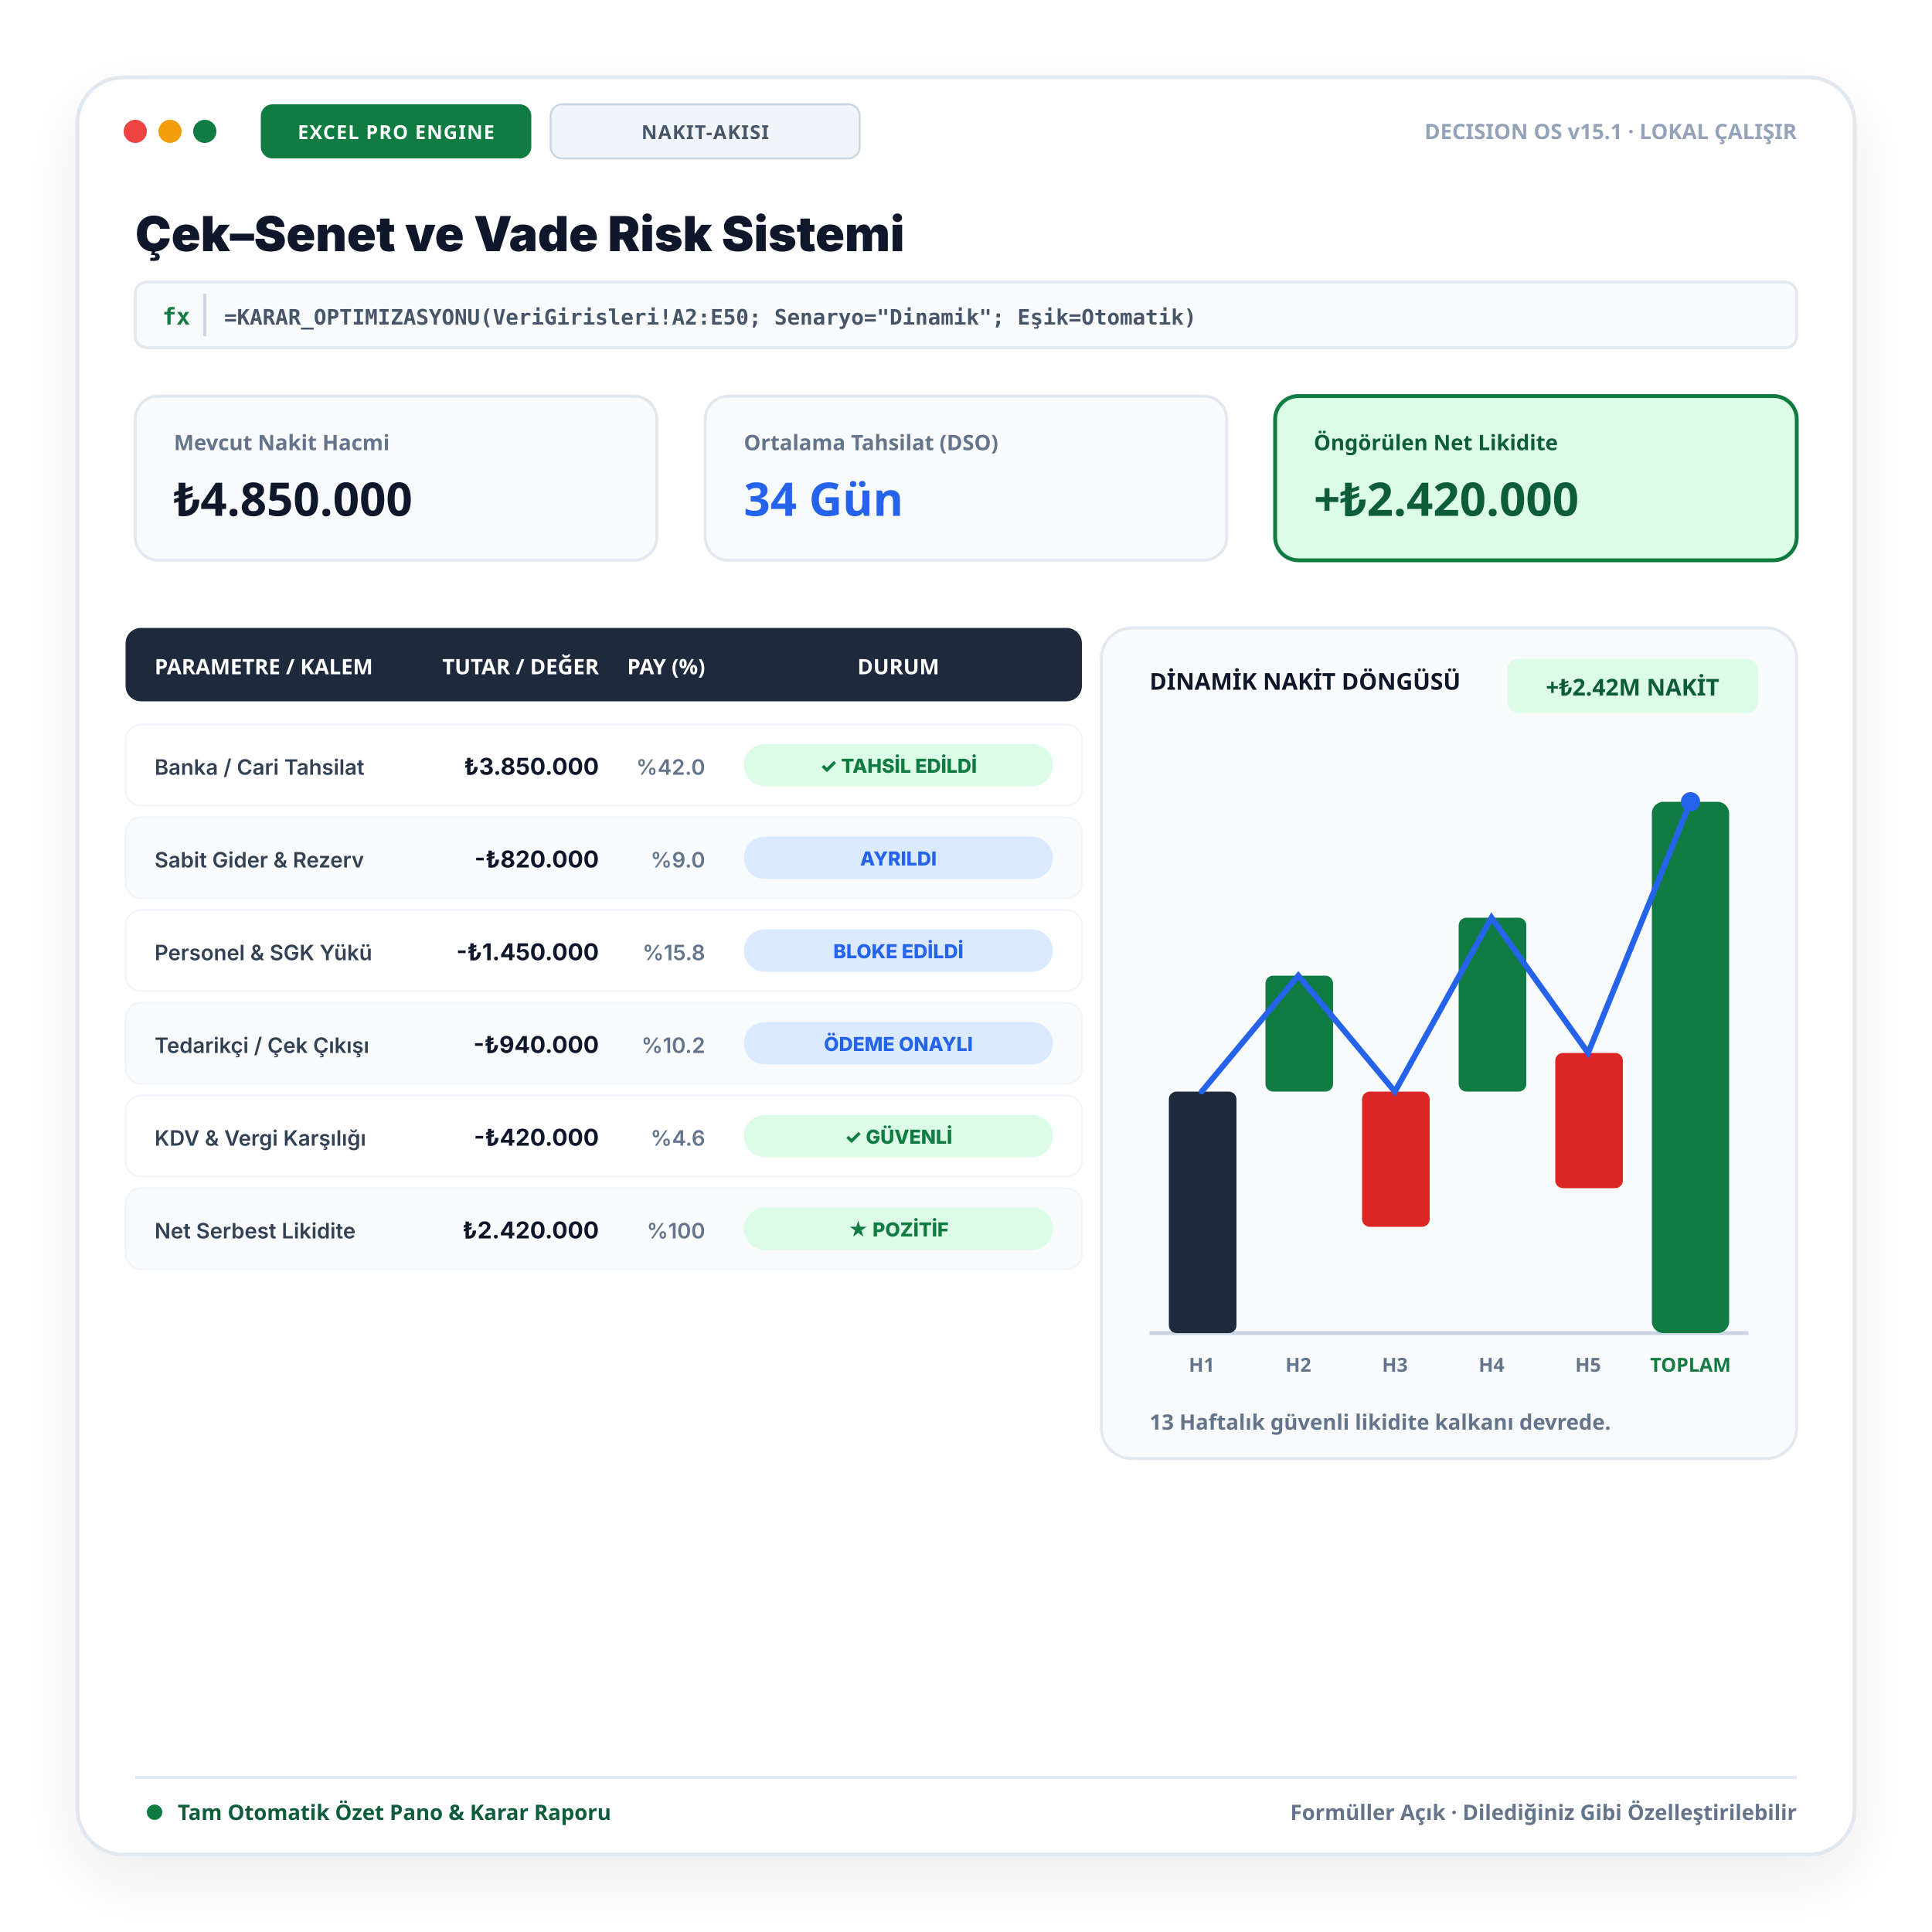
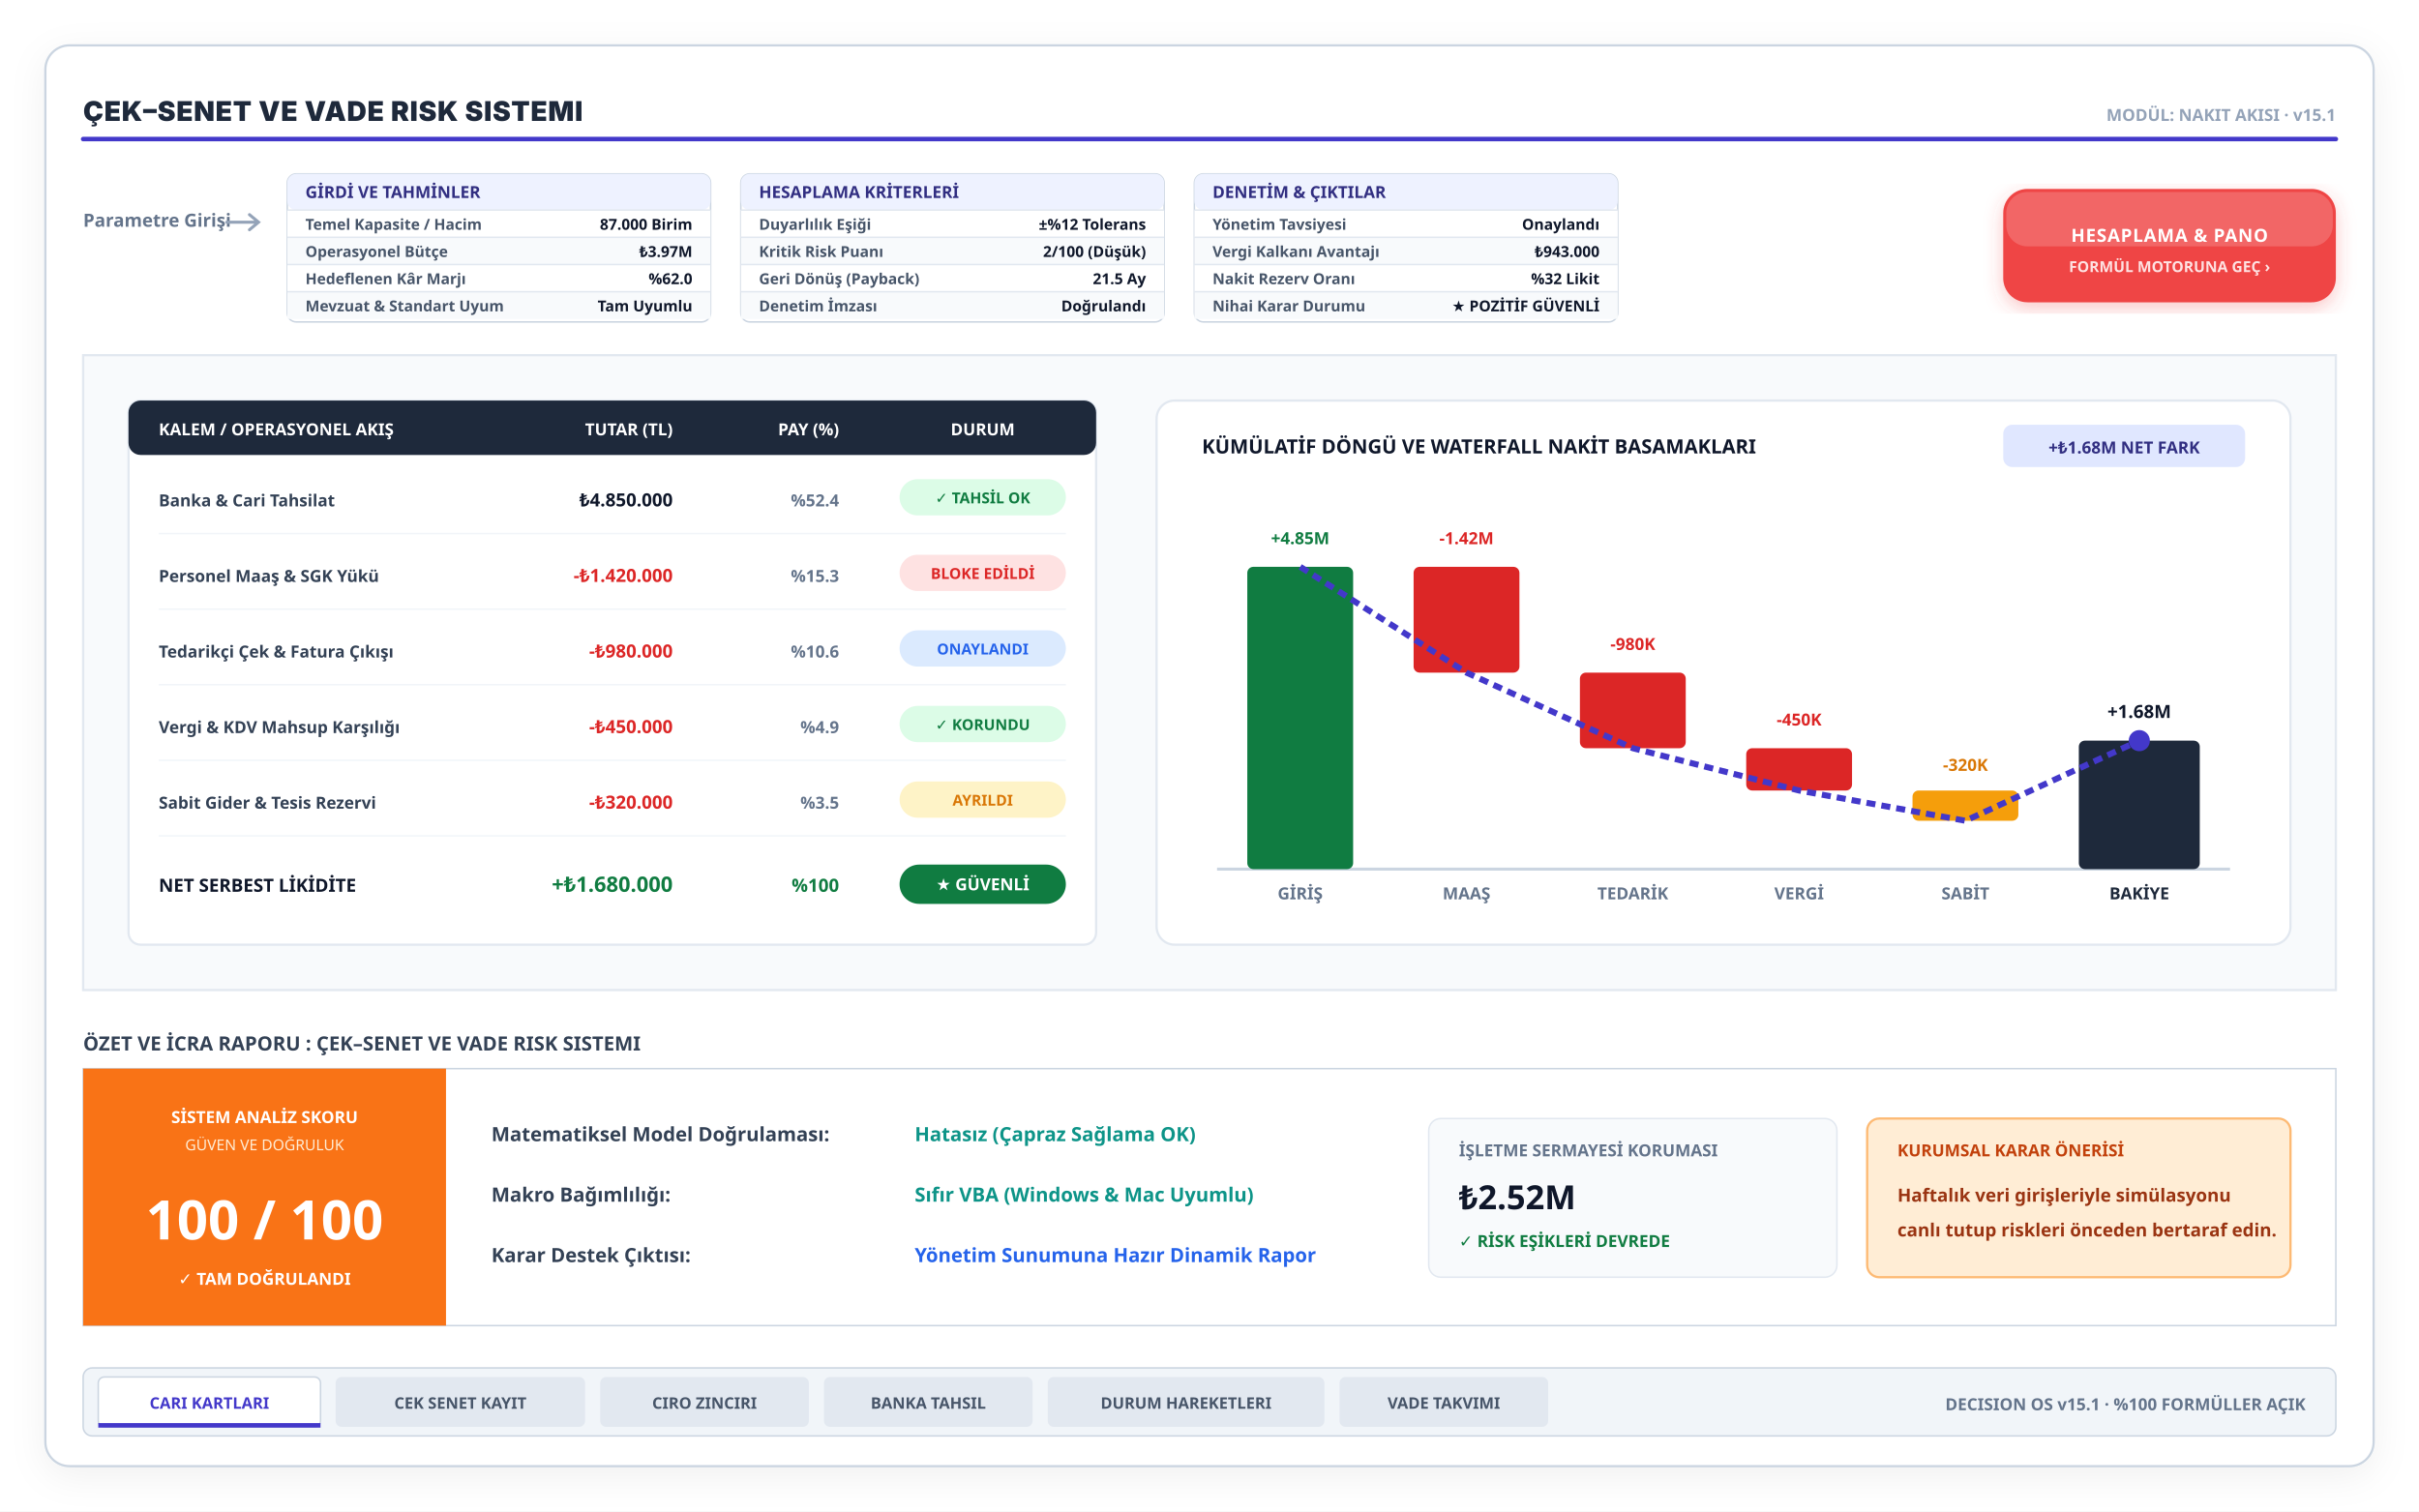
- <svg xmlns="http://www.w3.org/2000/svg" viewBox="0 0 1000 1000" width="100%" height="100%">
+ <svg xmlns="http://www.w3.org/2000/svg" viewBox="0 0 1600 1000" width="100%" height="100%">
  <defs>
-     <filter id="softCard" x="-10%" y="-10%" width="120%" height="120%">
-       <feDropShadow dx="0" dy="12" stdDeviation="16" flood-color="#0f172a" flood-opacity="0.07" />
+     <filter id="cardShadow" x="-5%" y="-5%" width="110%" height="110%">
+       <feDropShadow dx="0" dy="6" stdDeviation="12" flood-color="#0f172a" flood-opacity="0.06" />
+     </filter>
+     <filter id="btnShadow" x="-10%" y="-10%" width="120%" height="120%">
+       <feDropShadow dx="0" dy="4" stdDeviation="6" flood-color="#ef4444" flood-opacity="0.3" />
    </filter>
  </defs>
-   <rect width="1000" height="1000" fill="#ffffff" />
-   <rect x="40" y="40" width="920" height="920" rx="24" fill="#ffffff" stroke="#e2e8f0" stroke-width="2" filter="url(#softCard)" />
-   <g transform="translate(70, 68)">
-     <circle cx="0" cy="0" r="6" fill="#ef4444" />
-     <circle cx="18" cy="0" r="6" fill="#f59e0b" />
-     <circle cx="36" cy="0" r="6" fill="#107c41" />
-     <rect x="65" y="-14" width="140" height="28" rx="6" fill="#107c41" />
-     <text x="135" y="4" font-family="system-ui" font-size="10" font-weight="800" fill="#ffffff" text-anchor="middle" letter-spacing="0.5">EXCEL PRO ENGINE</text>
-     <rect x="215" y="-14" width="160" height="28" rx="6" fill="#f1f5f9" stroke="#cbd5e1" stroke-width="1" />
-     <text x="295" y="4" font-family="system-ui" font-size="10" font-weight="700" fill="#475569" text-anchor="middle" letter-spacing="0.5">NAKIT-AKISI</text>
-     <text x="860" y="4" font-family="system-ui" font-size="11" font-weight="700" fill="#94a3b8" text-anchor="end">DECISION OS v15.1 · LOKAL ÇALIŞIR</text>
-   </g>
-   <g transform="translate(70, 130)">
-     <text x="0" y="0" font-family="system-ui, -apple-system, sans-serif" font-size="25" font-weight="900" fill="#0f172a">Çek–Senet ve Vade Risk Sistemi</text>
-     <rect x="0" y="16" width="860" height="34" rx="6" fill="#f8fafc" stroke="#e2e8f0" stroke-width="1.5" />
-     <text x="14" y="38" font-family="system-ui, monospace" font-size="12" font-weight="800" fill="#107c41">fx</text>
-     <line x1="36" y1="22" x2="36" y2="44" stroke="#cbd5e1" stroke-width="1.5" />
-     <text x="46" y="38" font-family="system-ui, monospace" font-size="11" font-weight="600" fill="#475569">=KARAR_OPTIMIZASYONU(VeriGirisleri!A2:E50; Senaryo="Dinamik"; Eşik=Otomatik)</text>
-   </g>
-   <g transform="translate(70, 205)">
-     <rect x="0" y="0" width="270" height="85" rx="12" fill="#f8fafc" stroke="#e2e8f0" stroke-width="1.5" />
-     <text x="20" y="28" font-family="system-ui" font-size="11" font-weight="700" fill="#64748b">Mevcut Nakit Hacmi</text>
-     <text x="20" y="62" font-family="system-ui" font-size="24" font-weight="900" fill="#0f172a">₺4.850.000</text>
-     <rect x="295" y="0" width="270" height="85" rx="12" fill="#f8fafc" stroke="#e2e8f0" stroke-width="1.5" />
-     <text x="315" y="28" font-family="system-ui" font-size="11" font-weight="700" fill="#64748b">Ortalama Tahsilat (DSO)</text>
-     <text x="315" y="62" font-family="system-ui" font-size="24" font-weight="900" fill="#2563eb">34 Gün</text>
-     <rect x="590" y="0" width="270" height="85" rx="12" fill="#dcfce7" stroke="#107c41" stroke-width="2" />
-     <text x="610" y="28" font-family="system-ui" font-size="11" font-weight="800" fill="#0d5c3a">Öngörülen Net Likidite</text>
-     <text x="610" y="62" font-family="system-ui" font-size="24" font-weight="900" fill="#0d5c3a">+₺2.420.000</text>
-   </g>
-   <rect x="65" y="325" width="495" height="38" rx="8" fill="#1e293b" />
-   <text x="80" y="349" font-family="system-ui" font-size="11" font-weight="800" fill="#ffffff">PARAMETRE / KALEM</text>
-   <text x="310" y="349" font-family="system-ui" font-size="11" font-weight="800" fill="#ffffff" text-anchor="end">TUTAR / DEĞER</text>
-   <text x="365" y="349" font-family="system-ui" font-size="11" font-weight="800" fill="#ffffff" text-anchor="end">PAY (%)</text>
-   <text x="465" y="349" font-family="system-ui" font-size="11" font-weight="800" fill="#ffffff" text-anchor="middle">DURUM</text>
-   <rect x="65" y="375" width="495" height="42" rx="8" fill="#ffffff" stroke="#f1f5f9" stroke-width="1" />
-   <text x="80" y="401" font-family="system-ui, -apple-system, sans-serif" font-size="11" font-weight="600" fill="#334155">Banka / Cari Tahsilat</text>
-   <text x="310" y="401" font-family="system-ui, -apple-system, sans-serif" font-size="12" font-weight="700" fill="#0f172a" text-anchor="end">₺3.850.000</text>
-   <text x="365" y="401" font-family="system-ui, -apple-system, sans-serif" font-size="11" font-weight="600" fill="#64748b" text-anchor="end">%42.0</text>
-   <rect x="385" y="385" width="160" height="22" rx="11" fill="#dcfce7" />
-   <text x="465" y="400" font-family="system-ui, -apple-system, sans-serif" font-size="10" font-weight="800" fill="#107c41" text-anchor="middle">✓ TAHSİL EDİLDİ</text>
-   <rect x="65" y="423" width="495" height="42" rx="8" fill="#f8fafc" stroke="#f1f5f9" stroke-width="1" />
-   <text x="80" y="449" font-family="system-ui, -apple-system, sans-serif" font-size="11" font-weight="600" fill="#334155">Sabit Gider &amp; Rezerv</text>
-   <text x="310" y="449" font-family="system-ui, -apple-system, sans-serif" font-size="12" font-weight="700" fill="#0f172a" text-anchor="end">-₺820.000</text>
-   <text x="365" y="449" font-family="system-ui, -apple-system, sans-serif" font-size="11" font-weight="600" fill="#64748b" text-anchor="end">%9.0</text>
-   <rect x="385" y="433" width="160" height="22" rx="11" fill="#dbeafe" />
-   <text x="465" y="448" font-family="system-ui, -apple-system, sans-serif" font-size="10" font-weight="800" fill="#2563eb" text-anchor="middle">AYRILDI</text>
-   <rect x="65" y="471" width="495" height="42" rx="8" fill="#ffffff" stroke="#f1f5f9" stroke-width="1" />
-   <text x="80" y="497" font-family="system-ui, -apple-system, sans-serif" font-size="11" font-weight="600" fill="#334155">Personel &amp; SGK Yükü</text>
-   <text x="310" y="497" font-family="system-ui, -apple-system, sans-serif" font-size="12" font-weight="700" fill="#0f172a" text-anchor="end">-₺1.450.000</text>
-   <text x="365" y="497" font-family="system-ui, -apple-system, sans-serif" font-size="11" font-weight="600" fill="#64748b" text-anchor="end">%15.8</text>
-   <rect x="385" y="481" width="160" height="22" rx="11" fill="#dbeafe" />
-   <text x="465" y="496" font-family="system-ui, -apple-system, sans-serif" font-size="10" font-weight="800" fill="#2563eb" text-anchor="middle">BLOKE EDİLDİ</text>
-   <rect x="65" y="519" width="495" height="42" rx="8" fill="#f8fafc" stroke="#f1f5f9" stroke-width="1" />
-   <text x="80" y="545" font-family="system-ui, -apple-system, sans-serif" font-size="11" font-weight="600" fill="#334155">Tedarikçi / Çek Çıkışı</text>
-   <text x="310" y="545" font-family="system-ui, -apple-system, sans-serif" font-size="12" font-weight="700" fill="#0f172a" text-anchor="end">-₺940.000</text>
-   <text x="365" y="545" font-family="system-ui, -apple-system, sans-serif" font-size="11" font-weight="600" fill="#64748b" text-anchor="end">%10.2</text>
-   <rect x="385" y="529" width="160" height="22" rx="11" fill="#dbeafe" />
-   <text x="465" y="544" font-family="system-ui, -apple-system, sans-serif" font-size="10" font-weight="800" fill="#2563eb" text-anchor="middle">ÖDEME ONAYLI</text>
-   <rect x="65" y="567" width="495" height="42" rx="8" fill="#ffffff" stroke="#f1f5f9" stroke-width="1" />
-   <text x="80" y="593" font-family="system-ui, -apple-system, sans-serif" font-size="11" font-weight="600" fill="#334155">KDV &amp; Vergi Karşılığı</text>
-   <text x="310" y="593" font-family="system-ui, -apple-system, sans-serif" font-size="12" font-weight="700" fill="#0f172a" text-anchor="end">-₺420.000</text>
-   <text x="365" y="593" font-family="system-ui, -apple-system, sans-serif" font-size="11" font-weight="600" fill="#64748b" text-anchor="end">%4.6</text>
-   <rect x="385" y="577" width="160" height="22" rx="11" fill="#dcfce7" />
-   <text x="465" y="592" font-family="system-ui, -apple-system, sans-serif" font-size="10" font-weight="800" fill="#107c41" text-anchor="middle">✓ GÜVENLİ</text>
-   <rect x="65" y="615" width="495" height="42" rx="8" fill="#f8fafc" stroke="#f1f5f9" stroke-width="1" />
-   <text x="80" y="641" font-family="system-ui, -apple-system, sans-serif" font-size="11" font-weight="600" fill="#334155">Net Serbest Likidite</text>
-   <text x="310" y="641" font-family="system-ui, -apple-system, sans-serif" font-size="12" font-weight="700" fill="#0f172a" text-anchor="end">₺2.420.000</text>
-   <text x="365" y="641" font-family="system-ui, -apple-system, sans-serif" font-size="11" font-weight="600" fill="#64748b" text-anchor="end">%100</text>
-   <rect x="385" y="625" width="160" height="22" rx="11" fill="#dcfce7" />
-   <text x="465" y="640" font-family="system-ui, -apple-system, sans-serif" font-size="10" font-weight="800" fill="#107c41" text-anchor="middle">★ POZİTİF</text>
-   <g transform="translate(570, 325)">
-     <rect width="360" height="430" rx="16" fill="#f8fafc" stroke="#e2e8f0" stroke-width="1.5" />
-     <text x="25" y="32" font-family="system-ui" font-size="12" font-weight="800" fill="#0f172a">DİNAMİK NAKİT DÖNGÜSÜ</text>
-     <rect x="210" y="16" width="130" height="28" rx="6" fill="#dcfce7" />
-     <text x="275" y="35" font-family="system-ui" font-size="12" font-weight="900" fill="#0d5c3a" text-anchor="middle">+₺2.42M NAKİT</text>
-     <line x1="25" y1="365" x2="335" y2="365" stroke="#cbd5e1" stroke-width="2" />
-     <rect x="35" y="240" width="35" height="125" rx="4" fill="#1e293b" />
-     <text x="52" y="385" font-family="system-ui" font-size="10" font-weight="700" fill="#64748b" text-anchor="middle">H1</text>
-     <rect x="85" y="180" width="35" height="60" rx="4" fill="#107c41" />
-     <text x="102" y="385" font-family="system-ui" font-size="10" font-weight="700" fill="#64748b" text-anchor="middle">H2</text>
-     <rect x="135" y="240" width="35" height="70" rx="4" fill="#dc2626" />
-     <text x="152" y="385" font-family="system-ui" font-size="10" font-weight="700" fill="#64748b" text-anchor="middle">H3</text>
-     <rect x="185" y="150" width="35" height="90" rx="4" fill="#107c41" />
-     <text x="202" y="385" font-family="system-ui" font-size="10" font-weight="700" fill="#64748b" text-anchor="middle">H4</text>
-     <rect x="235" y="220" width="35" height="70" rx="4" fill="#dc2626" />
-     <text x="252" y="385" font-family="system-ui" font-size="10" font-weight="700" fill="#64748b" text-anchor="middle">H5</text>
-     <rect x="285" y="90" width="40" height="275" rx="6" fill="#107c41" />
-     <text x="305" y="385" font-family="system-ui" font-size="10" font-weight="800" fill="#107c41" text-anchor="middle">TOPLAM</text>
-     <path d="M 52 240 L 102 180 L 152 240 L 202 150 L 252 220 L 305 90" fill="none" stroke="#2563eb" stroke-width="3" stroke-linecap="round" />
-     <circle cx="305" cy="90" r="5" fill="#2563eb" />
-     <text x="25" y="415" font-family="system-ui" font-size="11" font-weight="600" fill="#64748b">13 Haftalık güvenli likidite kalkanı devrede.</text>
-   </g>
-   <g transform="translate(70, 920)">
-     <line x1="0" y1="0" x2="860" y2="0" stroke="#e2e8f0" stroke-width="1.5" />
-     <circle cx="10" cy="18" r="4" fill="#107c41" />
-     <text x="22" y="22" font-family="system-ui" font-size="11" font-weight="700" fill="#0d5c3a">Tam Otomatik Özet Pano &amp; Karar Raporu</text>
-     <text x="860" y="22" font-family="system-ui" font-size="11" font-weight="600" fill="#64748b" text-anchor="end">Formüller Açık · Dilediğiniz Gibi Özelleştirilebilir</text>
+   <rect width="1600" height="1000" fill="#ffffff" />
+   <rect x="30" y="30" width="1540" height="940" rx="16" fill="#ffffff" stroke="#cbd5e1" stroke-width="1.5" filter="url(#cardShadow)" />
+   <g transform="translate(55, 60)">
+     <text x="0" y="20" font-family="system-ui, -apple-system, sans-serif" font-size="18" font-weight="900" fill="#1e293b" letter-spacing="0.5">ÇEK–SENET VE VADE RISK SISTEMI</text>
+     <text x="1490" y="20" font-family="system-ui" font-size="11" font-weight="700" fill="#94a3b8" text-anchor="end">MODÜL: NAKIT AKISI · v15.1</text>
+     <line x1="0" y1="32" x2="1490" y2="32" stroke="#4338ca" stroke-width="3" stroke-linecap="round" />
+   </g>
+   <g transform="translate(55, 115)">
+     <text x="0" y="35" font-family="system-ui, sans-serif" font-size="12" font-weight="700" fill="#64748b">Parametre Girişi</text>
+     <path d="M 95 32 L 115 32 M 110 27 L 116 32 L 110 37" stroke="#94a3b8" stroke-width="2" fill="none" stroke-linecap="round" />
+     <g transform="translate(135, 0)">
+       <rect width="280" height="98" rx="6" fill="#ffffff" stroke="#cbd5e1" stroke-width="1" />
+       <rect width="280" height="24" rx="6" fill="#eef2ff" />
+       <text x="12" y="16" font-family="system-ui" font-size="11" font-weight="800" fill="#312e81">GİRDİ VE TAHMİNLER</text>
+       <rect x="0" y="24" width="280" height="18" fill="#ffffff" />
+       <line x1="0" y1="24" x2="280" y2="24" stroke="#e2e8f0" stroke-width="1" />
+       <text x="12" y="37" font-family="system-ui" font-size="10" font-weight="600" fill="#475569">Temel Kapasite / Hacim</text>
+       <text x="268" y="37" font-family="system-ui" font-size="10" font-weight="700" fill="#0f172a" text-anchor="end">87.000 Birim</text>
+       <rect x="0" y="42" width="280" height="18" fill="#f8fafc" />
+       <line x1="0" y1="42" x2="280" y2="42" stroke="#e2e8f0" stroke-width="1" />
+       <text x="12" y="55" font-family="system-ui" font-size="10" font-weight="600" fill="#475569">Operasyonel Bütçe</text>
+       <text x="268" y="55" font-family="system-ui" font-size="10" font-weight="700" fill="#0f172a" text-anchor="end">₺3.97M</text>
+       <rect x="0" y="60" width="280" height="18" fill="#ffffff" />
+       <line x1="0" y1="60" x2="280" y2="60" stroke="#e2e8f0" stroke-width="1" />
+       <text x="12" y="73" font-family="system-ui" font-size="10" font-weight="600" fill="#475569">Hedeflenen Kâr Marjı</text>
+       <text x="268" y="73" font-family="system-ui" font-size="10" font-weight="700" fill="#0f172a" text-anchor="end">%62.0</text>
+       <rect x="0" y="78" width="280" height="18" fill="#f8fafc" />
+       <line x1="0" y1="78" x2="280" y2="78" stroke="#e2e8f0" stroke-width="1" />
+       <text x="12" y="91" font-family="system-ui" font-size="10" font-weight="600" fill="#475569">Mevzuat &amp; Standart Uyum</text>
+       <text x="268" y="91" font-family="system-ui" font-size="10" font-weight="700" fill="#0f172a" text-anchor="end">Tam Uyumlu</text>
+     </g>
+     <g transform="translate(435, 0)">
+       <rect width="280" height="98" rx="6" fill="#ffffff" stroke="#cbd5e1" stroke-width="1" />
+       <rect width="280" height="24" rx="6" fill="#eef2ff" />
+       <text x="12" y="16" font-family="system-ui" font-size="11" font-weight="800" fill="#312e81">HESAPLAMA KRİTERLERİ</text>
+       <rect x="0" y="24" width="280" height="18" fill="#ffffff" />
+       <line x1="0" y1="24" x2="280" y2="24" stroke="#e2e8f0" stroke-width="1" />
+       <text x="12" y="37" font-family="system-ui" font-size="10" font-weight="600" fill="#475569">Duyarlılık Eşiği</text>
+       <text x="268" y="37" font-family="system-ui" font-size="10" font-weight="700" fill="#0f172a" text-anchor="end">±%12 Tolerans</text>
+       <rect x="0" y="42" width="280" height="18" fill="#f8fafc" />
+       <line x1="0" y1="42" x2="280" y2="42" stroke="#e2e8f0" stroke-width="1" />
+       <text x="12" y="55" font-family="system-ui" font-size="10" font-weight="600" fill="#475569">Kritik Risk Puanı</text>
+       <text x="268" y="55" font-family="system-ui" font-size="10" font-weight="700" fill="#0f172a" text-anchor="end">2/100 (Düşük)</text>
+       <rect x="0" y="60" width="280" height="18" fill="#ffffff" />
+       <line x1="0" y1="60" x2="280" y2="60" stroke="#e2e8f0" stroke-width="1" />
+       <text x="12" y="73" font-family="system-ui" font-size="10" font-weight="600" fill="#475569">Geri Dönüş (Payback)</text>
+       <text x="268" y="73" font-family="system-ui" font-size="10" font-weight="700" fill="#0f172a" text-anchor="end">21.5 Ay</text>
+       <rect x="0" y="78" width="280" height="18" fill="#f8fafc" />
+       <line x1="0" y1="78" x2="280" y2="78" stroke="#e2e8f0" stroke-width="1" />
+       <text x="12" y="91" font-family="system-ui" font-size="10" font-weight="600" fill="#475569">Denetim İmzası</text>
+       <text x="268" y="91" font-family="system-ui" font-size="10" font-weight="700" fill="#0f172a" text-anchor="end">Doğrulandı</text>
+     </g>
+     <g transform="translate(735, 0)">
+       <rect width="280" height="98" rx="6" fill="#ffffff" stroke="#cbd5e1" stroke-width="1" />
+       <rect width="280" height="24" rx="6" fill="#eef2ff" />
+       <text x="12" y="16" font-family="system-ui" font-size="11" font-weight="800" fill="#312e81">DENETİM &amp; ÇIKTILAR</text>
+       <rect x="0" y="24" width="280" height="18" fill="#ffffff" />
+       <line x1="0" y1="24" x2="280" y2="24" stroke="#e2e8f0" stroke-width="1" />
+       <text x="12" y="37" font-family="system-ui" font-size="10" font-weight="600" fill="#475569">Yönetim Tavsiyesi</text>
+       <text x="268" y="37" font-family="system-ui" font-size="10" font-weight="700" fill="#0f172a" text-anchor="end">Onaylandı</text>
+       <rect x="0" y="42" width="280" height="18" fill="#f8fafc" />
+       <line x1="0" y1="42" x2="280" y2="42" stroke="#e2e8f0" stroke-width="1" />
+       <text x="12" y="55" font-family="system-ui" font-size="10" font-weight="600" fill="#475569">Vergi Kalkanı Avantajı</text>
+       <text x="268" y="55" font-family="system-ui" font-size="10" font-weight="700" fill="#0f172a" text-anchor="end">₺943.000</text>
+       <rect x="0" y="60" width="280" height="18" fill="#ffffff" />
+       <line x1="0" y1="60" x2="280" y2="60" stroke="#e2e8f0" stroke-width="1" />
+       <text x="12" y="73" font-family="system-ui" font-size="10" font-weight="600" fill="#475569">Nakit Rezerv Oranı</text>
+       <text x="268" y="73" font-family="system-ui" font-size="10" font-weight="700" fill="#0f172a" text-anchor="end">%32 Likit</text>
+       <rect x="0" y="78" width="280" height="18" fill="#f8fafc" />
+       <line x1="0" y1="78" x2="280" y2="78" stroke="#e2e8f0" stroke-width="1" />
+       <text x="12" y="91" font-family="system-ui" font-size="10" font-weight="600" fill="#475569">Nihai Karar Durumu</text>
+       <text x="268" y="91" font-family="system-ui" font-size="10" font-weight="700" fill="#0f172a" text-anchor="end">★ POZİTİF GÜVENLİ</text>
+     </g>
+     <g transform="translate(1270, 10)" filter="url(#btnShadow)">
+       <rect width="220" height="75" rx="16" fill="#ef4444" />
+       <rect x="2" y="2" width="216" height="36" rx="14" fill="#ffffff" fill-opacity="0.18" />
+       <text x="110" y="35" font-family="system-ui, sans-serif" font-size="12" font-weight="900" fill="#ffffff" text-anchor="middle" letter-spacing="0.5">HESAPLAMA &amp; PANO</text>
+       <text x="110" y="55" font-family="system-ui, sans-serif" font-size="10" font-weight="700" fill="#fee2e2" text-anchor="middle">FORMÜL MOTORUNA GEÇ ›</text>
+     </g>
+   </g>
+   <g transform="translate(55, 235)">
+     <rect width="1490" height="420" fill="#f8fafc" stroke="#e2e8f0" stroke-width="1.5" />
+     <g transform="translate(30, 30)">
+       <rect width="640" height="360" rx="8" fill="#ffffff" stroke="#e2e8f0" stroke-width="1.5" />
+       <rect width="640" height="36" rx="8" fill="#1e293b" />
+       <text x="20" y="23" font-family="system-ui" font-size="11" font-weight="800" fill="#ffffff">KALEM / OPERASYONEL AKIŞ</text>
+       <text x="360" y="23" font-family="system-ui" font-size="11" font-weight="800" fill="#ffffff" text-anchor="end">TUTAR (TL)</text>
+       <text x="470" y="23" font-family="system-ui" font-size="11" font-weight="800" fill="#ffffff" text-anchor="end">PAY (%)</text>
+       <text x="565" y="23" font-family="system-ui" font-size="11" font-weight="800" fill="#ffffff" text-anchor="middle">DURUM</text>
+       <text x="20" y="70" font-family="system-ui" font-size="11" font-weight="700" fill="#334155">Banka &amp; Cari Tahsilat</text>
+       <text x="360" y="70" font-family="system-ui" font-size="12" font-weight="800" fill="#0f172a" text-anchor="end">₺4.850.000</text>
+       <text x="470" y="70" font-family="system-ui" font-size="11" font-weight="600" fill="#64748b" text-anchor="end">%52.4</text>
+       <rect x="510" y="52" width="110" height="24" rx="12" fill="#dcfce7" />
+       <text x="565" y="68" font-family="system-ui" font-size="10" font-weight="800" fill="#107c41" text-anchor="middle">✓ TAHSİL OK</text>
+       <line x1="20" y1="88" x2="620" y2="88" stroke="#f1f5f9" stroke-width="1" />
+       <text x="20" y="120" font-family="system-ui" font-size="11" font-weight="700" fill="#334155">Personel Maaş &amp; SGK Yükü</text>
+       <text x="360" y="120" font-family="system-ui" font-size="12" font-weight="800" fill="#dc2626" text-anchor="end">-₺1.420.000</text>
+       <text x="470" y="120" font-family="system-ui" font-size="11" font-weight="600" fill="#64748b" text-anchor="end">%15.3</text>
+       <rect x="510" y="102" width="110" height="24" rx="12" fill="#fee2e2" />
+       <text x="565" y="118" font-family="system-ui" font-size="10" font-weight="800" fill="#dc2626" text-anchor="middle">BLOKE EDİLDİ</text>
+       <line x1="20" y1="138" x2="620" y2="138" stroke="#f1f5f9" stroke-width="1" />
+       <text x="20" y="170" font-family="system-ui" font-size="11" font-weight="700" fill="#334155">Tedarikçi Çek &amp; Fatura Çıkışı</text>
+       <text x="360" y="170" font-family="system-ui" font-size="12" font-weight="800" fill="#dc2626" text-anchor="end">-₺980.000</text>
+       <text x="470" y="170" font-family="system-ui" font-size="11" font-weight="600" fill="#64748b" text-anchor="end">%10.6</text>
+       <rect x="510" y="152" width="110" height="24" rx="12" fill="#dbeafe" />
+       <text x="565" y="168" font-family="system-ui" font-size="10" font-weight="800" fill="#2563eb" text-anchor="middle">ONAYLANDI</text>
+       <line x1="20" y1="188" x2="620" y2="188" stroke="#f1f5f9" stroke-width="1" />
+       <text x="20" y="220" font-family="system-ui" font-size="11" font-weight="700" fill="#334155">Vergi &amp; KDV Mahsup Karşılığı</text>
+       <text x="360" y="220" font-family="system-ui" font-size="12" font-weight="800" fill="#dc2626" text-anchor="end">-₺450.000</text>
+       <text x="470" y="220" font-family="system-ui" font-size="11" font-weight="600" fill="#64748b" text-anchor="end">%4.9</text>
+       <rect x="510" y="202" width="110" height="24" rx="12" fill="#dcfce7" />
+       <text x="565" y="218" font-family="system-ui" font-size="10" font-weight="800" fill="#107c41" text-anchor="middle">✓ KORUNDU</text>
+       <line x1="20" y1="238" x2="620" y2="238" stroke="#f1f5f9" stroke-width="1" />
+       <text x="20" y="270" font-family="system-ui" font-size="11" font-weight="700" fill="#334155">Sabit Gider &amp; Tesis Rezervi</text>
+       <text x="360" y="270" font-family="system-ui" font-size="12" font-weight="800" fill="#dc2626" text-anchor="end">-₺320.000</text>
+       <text x="470" y="270" font-family="system-ui" font-size="11" font-weight="600" fill="#64748b" text-anchor="end">%3.5</text>
+       <rect x="510" y="252" width="110" height="24" rx="12" fill="#fef3c7" />
+       <text x="565" y="268" font-family="system-ui" font-size="10" font-weight="800" fill="#d97706" text-anchor="middle">AYRILDI</text>
+       <line x1="20" y1="288" x2="620" y2="288" stroke="#f1f5f9" stroke-width="1" />
+       <text x="20" y="325" font-family="system-ui" font-size="12" font-weight="900" fill="#0f172a">NET SERBEST LİKİDİTE</text>
+       <text x="360" y="325" font-family="system-ui" font-size="14" font-weight="900" fill="#107c41" text-anchor="end">+₺1.680.000</text>
+       <text x="470" y="325" font-family="system-ui" font-size="12" font-weight="800" fill="#107c41" text-anchor="end">%100</text>
+       <rect x="510" y="307" width="110" height="26" rx="13" fill="#107c41" />
+       <text x="565" y="324" font-family="system-ui" font-size="11" font-weight="900" fill="#ffffff" text-anchor="middle">★ GÜVENLİ</text>
+     </g>
+     <g transform="translate(710, 30)">
+       <rect width="750" height="360" rx="12" fill="#ffffff" stroke="#e2e8f0" stroke-width="1.5" />
+       <text x="30" y="35" font-family="system-ui" font-size="13" font-weight="800" fill="#0f172a">KÜMÜLATİF DÖNGÜ VE WATERFALL NAKİT BASAMAKLARI</text>
+       <rect x="560" y="16" width="160" height="28" rx="6" fill="#e0e7ff" />
+       <text x="640" y="35" font-family="system-ui" font-size="11" font-weight="800" fill="#312e81" text-anchor="middle">+₺1.68M NET FARK</text>
+       <line x1="40" y1="310" x2="710" y2="310" stroke="#cbd5e1" stroke-width="2" />
+       <rect x="60" y="110" width="70" height="200" rx="4" fill="#107c41" />
+       <text x="95" y="95" font-family="system-ui" font-size="11" font-weight="800" fill="#107c41" text-anchor="middle">+4.85M</text>
+       <text x="95" y="330" font-family="system-ui" font-size="11" font-weight="700" fill="#64748b" text-anchor="middle">GİRİŞ</text>
+       <rect x="170" y="110" width="70" height="70" rx="4" fill="#dc2626" />
+       <text x="205" y="95" font-family="system-ui" font-size="11" font-weight="800" fill="#dc2626" text-anchor="middle">-1.42M</text>
+       <text x="205" y="330" font-family="system-ui" font-size="11" font-weight="700" fill="#64748b" text-anchor="middle">MAAŞ</text>
+       <rect x="280" y="180" width="70" height="50" rx="4" fill="#dc2626" />
+       <text x="315" y="165" font-family="system-ui" font-size="11" font-weight="800" fill="#dc2626" text-anchor="middle">-980K</text>
+       <text x="315" y="330" font-family="system-ui" font-size="11" font-weight="700" fill="#64748b" text-anchor="middle">TEDARİK</text>
+       <rect x="390" y="230" width="70" height="28" rx="4" fill="#dc2626" />
+       <text x="425" y="215" font-family="system-ui" font-size="11" font-weight="800" fill="#dc2626" text-anchor="middle">-450K</text>
+       <text x="425" y="330" font-family="system-ui" font-size="11" font-weight="700" fill="#64748b" text-anchor="middle">VERGİ</text>
+       <rect x="500" y="258" width="70" height="20" rx="4" fill="#f59e0b" />
+       <text x="535" y="245" font-family="system-ui" font-size="11" font-weight="800" fill="#d97706" text-anchor="middle">-320K</text>
+       <text x="535" y="330" font-family="system-ui" font-size="11" font-weight="700" fill="#64748b" text-anchor="middle">SABİT</text>
+       <rect x="610" y="225" width="80" height="85" rx="4" fill="#1e293b" />
+       <text x="650" y="210" font-family="system-ui" font-size="12" font-weight="900" fill="#0f172a" text-anchor="middle">+1.68M</text>
+       <text x="650" y="330" font-family="system-ui" font-size="11" font-weight="800" fill="#1e293b" text-anchor="middle">BAKİYE</text>
+       <path d="M 95 110 L 205 180 L 315 230 L 425 258 L 535 278 L 650 225" fill="none" stroke="#4338ca" stroke-width="4" stroke-dasharray="6 4" />
+       <circle cx="650" cy="225" r="7" fill="#4338ca" />
+     </g>
+   </g>
+   <g transform="translate(55, 675)">
+     <text x="0" y="20" font-family="system-ui" font-size="13" font-weight="800" fill="#334155">ÖZET VE İCRA RAPORU : ÇEK–SENET VE VADE RISK SISTEMI</text>
+     <rect x="0" y="32" width="1490" height="170" fill="#ffffff" stroke="#cbd5e1" stroke-width="1" />
+     <rect x="0" y="32" width="240" height="170" fill="#f97316" />
+     <text x="120" y="68" font-family="system-ui" font-size="11" font-weight="800" fill="#ffffff" text-anchor="middle">SİSTEM ANALİZ SKORU</text>
+     <text x="120" y="86" font-family="system-ui" font-size="10" fill="#ffedd5" text-anchor="middle">GÜVEN VE DOĞRULUK</text>
+     <text x="120" y="145" font-family="system-ui" font-size="36" font-weight="900" fill="#ffffff" text-anchor="middle">100 / 100</text>
+     <text x="120" y="175" font-family="system-ui" font-size="11" font-weight="700" fill="#ffffff" text-anchor="middle">✓ TAM DOĞRULANDI</text>
+     <g transform="translate(270, 55)">
+       <text x="0" y="25" font-family="system-ui" font-size="13" font-weight="700" fill="#334155">Matematiksel Model Doğrulaması:</text>
+       <text x="280" y="25" font-family="system-ui" font-size="13" font-weight="800" fill="#0d9488">Hatasız (Çapraz Sağlama OK)</text>
+       <text x="0" y="65" font-family="system-ui" font-size="13" font-weight="700" fill="#334155">Makro Bağımlılığı:</text>
+       <text x="280" y="65" font-family="system-ui" font-size="13" font-weight="800" fill="#0d9488">Sıfır VBA (Windows &amp; Mac Uyumlu)</text>
+       <text x="0" y="105" font-family="system-ui" font-size="13" font-weight="700" fill="#334155">Karar Destek Çıktısı:</text>
+       <text x="280" y="105" font-family="system-ui" font-size="13" font-weight="800" fill="#2563eb">Yönetim Sunumuna Hazır Dinamik Rapor</text>
+       <rect x="620" y="10" width="270" height="105" rx="8" fill="#f8fafc" stroke="#e2e8f0" stroke-width="1" />
+       <text x="640" y="35" font-family="system-ui" font-size="11" font-weight="700" fill="#64748b">İŞLETME SERMAYESİ KORUMASI</text>
+       <text x="640" y="70" font-family="system-ui" font-size="22" font-weight="900" fill="#0f172a">₺2.52M</text>
+       <text x="640" y="95" font-family="system-ui" font-size="11" font-weight="800" fill="#107c41">✓ RİSK EŞİKLERİ DEVREDE</text>
+       <rect x="910" y="10" width="280" height="105" rx="8" fill="#ffedd5" stroke="#fdba74" stroke-width="1.5" />
+       <text x="930" y="35" font-family="system-ui" font-size="11" font-weight="800" fill="#c2410c">KURUMSAL KARAR ÖNERİSİ</text>
+       <text x="930" y="65" font-family="system-ui" font-size="12" font-weight="800" fill="#9a3412">Haftalık veri girişleriyle simülasyonu</text>
+       <text x="930" y="88" font-family="system-ui" font-size="12" font-weight="800" fill="#9a3412">canlı tutup riskleri önceden bertaraf edin.</text>
+     </g>
+   </g>
+   <g transform="translate(55, 905)">
+     <rect width="1490" height="45" rx="6" fill="#f1f5f9" stroke="#cbd5e1" stroke-width="1" />
+     <rect x="10" y="6" width="147" height="33" rx="4" fill="#ffffff" stroke="#cbd5e1" stroke-width="1" />
+     <line x1="10" y1="38" x2="157" y2="38" stroke="#4338ca" stroke-width="3" />
+     <text x="83.5" y="27" font-family="system-ui" font-size="10.5" font-weight="800" fill="#4338ca" text-anchor="middle">CARI KARTLARI</text>
+     <rect x="167" y="6" width="165" height="33" rx="4" fill="#e2e8f0" />
+     <text x="249.5" y="27" font-family="system-ui" font-size="10.5" font-weight="700" fill="#475569" text-anchor="middle">CEK SENET KAYIT</text>
+     <rect x="342" y="6" width="138" height="33" rx="4" fill="#e2e8f0" />
+     <text x="411" y="27" font-family="system-ui" font-size="10.5" font-weight="700" fill="#475569" text-anchor="middle">CIRO ZINCIRI</text>
+     <rect x="490" y="6" width="138" height="33" rx="4" fill="#e2e8f0" />
+     <text x="559" y="27" font-family="system-ui" font-size="10.5" font-weight="700" fill="#475569" text-anchor="middle">BANKA TAHSIL</text>
+     <rect x="638" y="6" width="183" height="33" rx="4" fill="#e2e8f0" />
+     <text x="729.5" y="27" font-family="system-ui" font-size="10.5" font-weight="700" fill="#475569" text-anchor="middle">DURUM HAREKETLERI</text>
+     <rect x="831" y="6" width="138" height="33" rx="4" fill="#e2e8f0" />
+     <text x="900" y="27" font-family="system-ui" font-size="10.5" font-weight="700" fill="#475569" text-anchor="middle">VADE TAKVIMI</text>
+     <text x="1470" y="28" font-family="system-ui" font-size="11" font-weight="800" fill="#64748b" text-anchor="end">DECISION OS v15.1 · %100 FORMÜLLER AÇIK</text>
  </g>
</svg>
